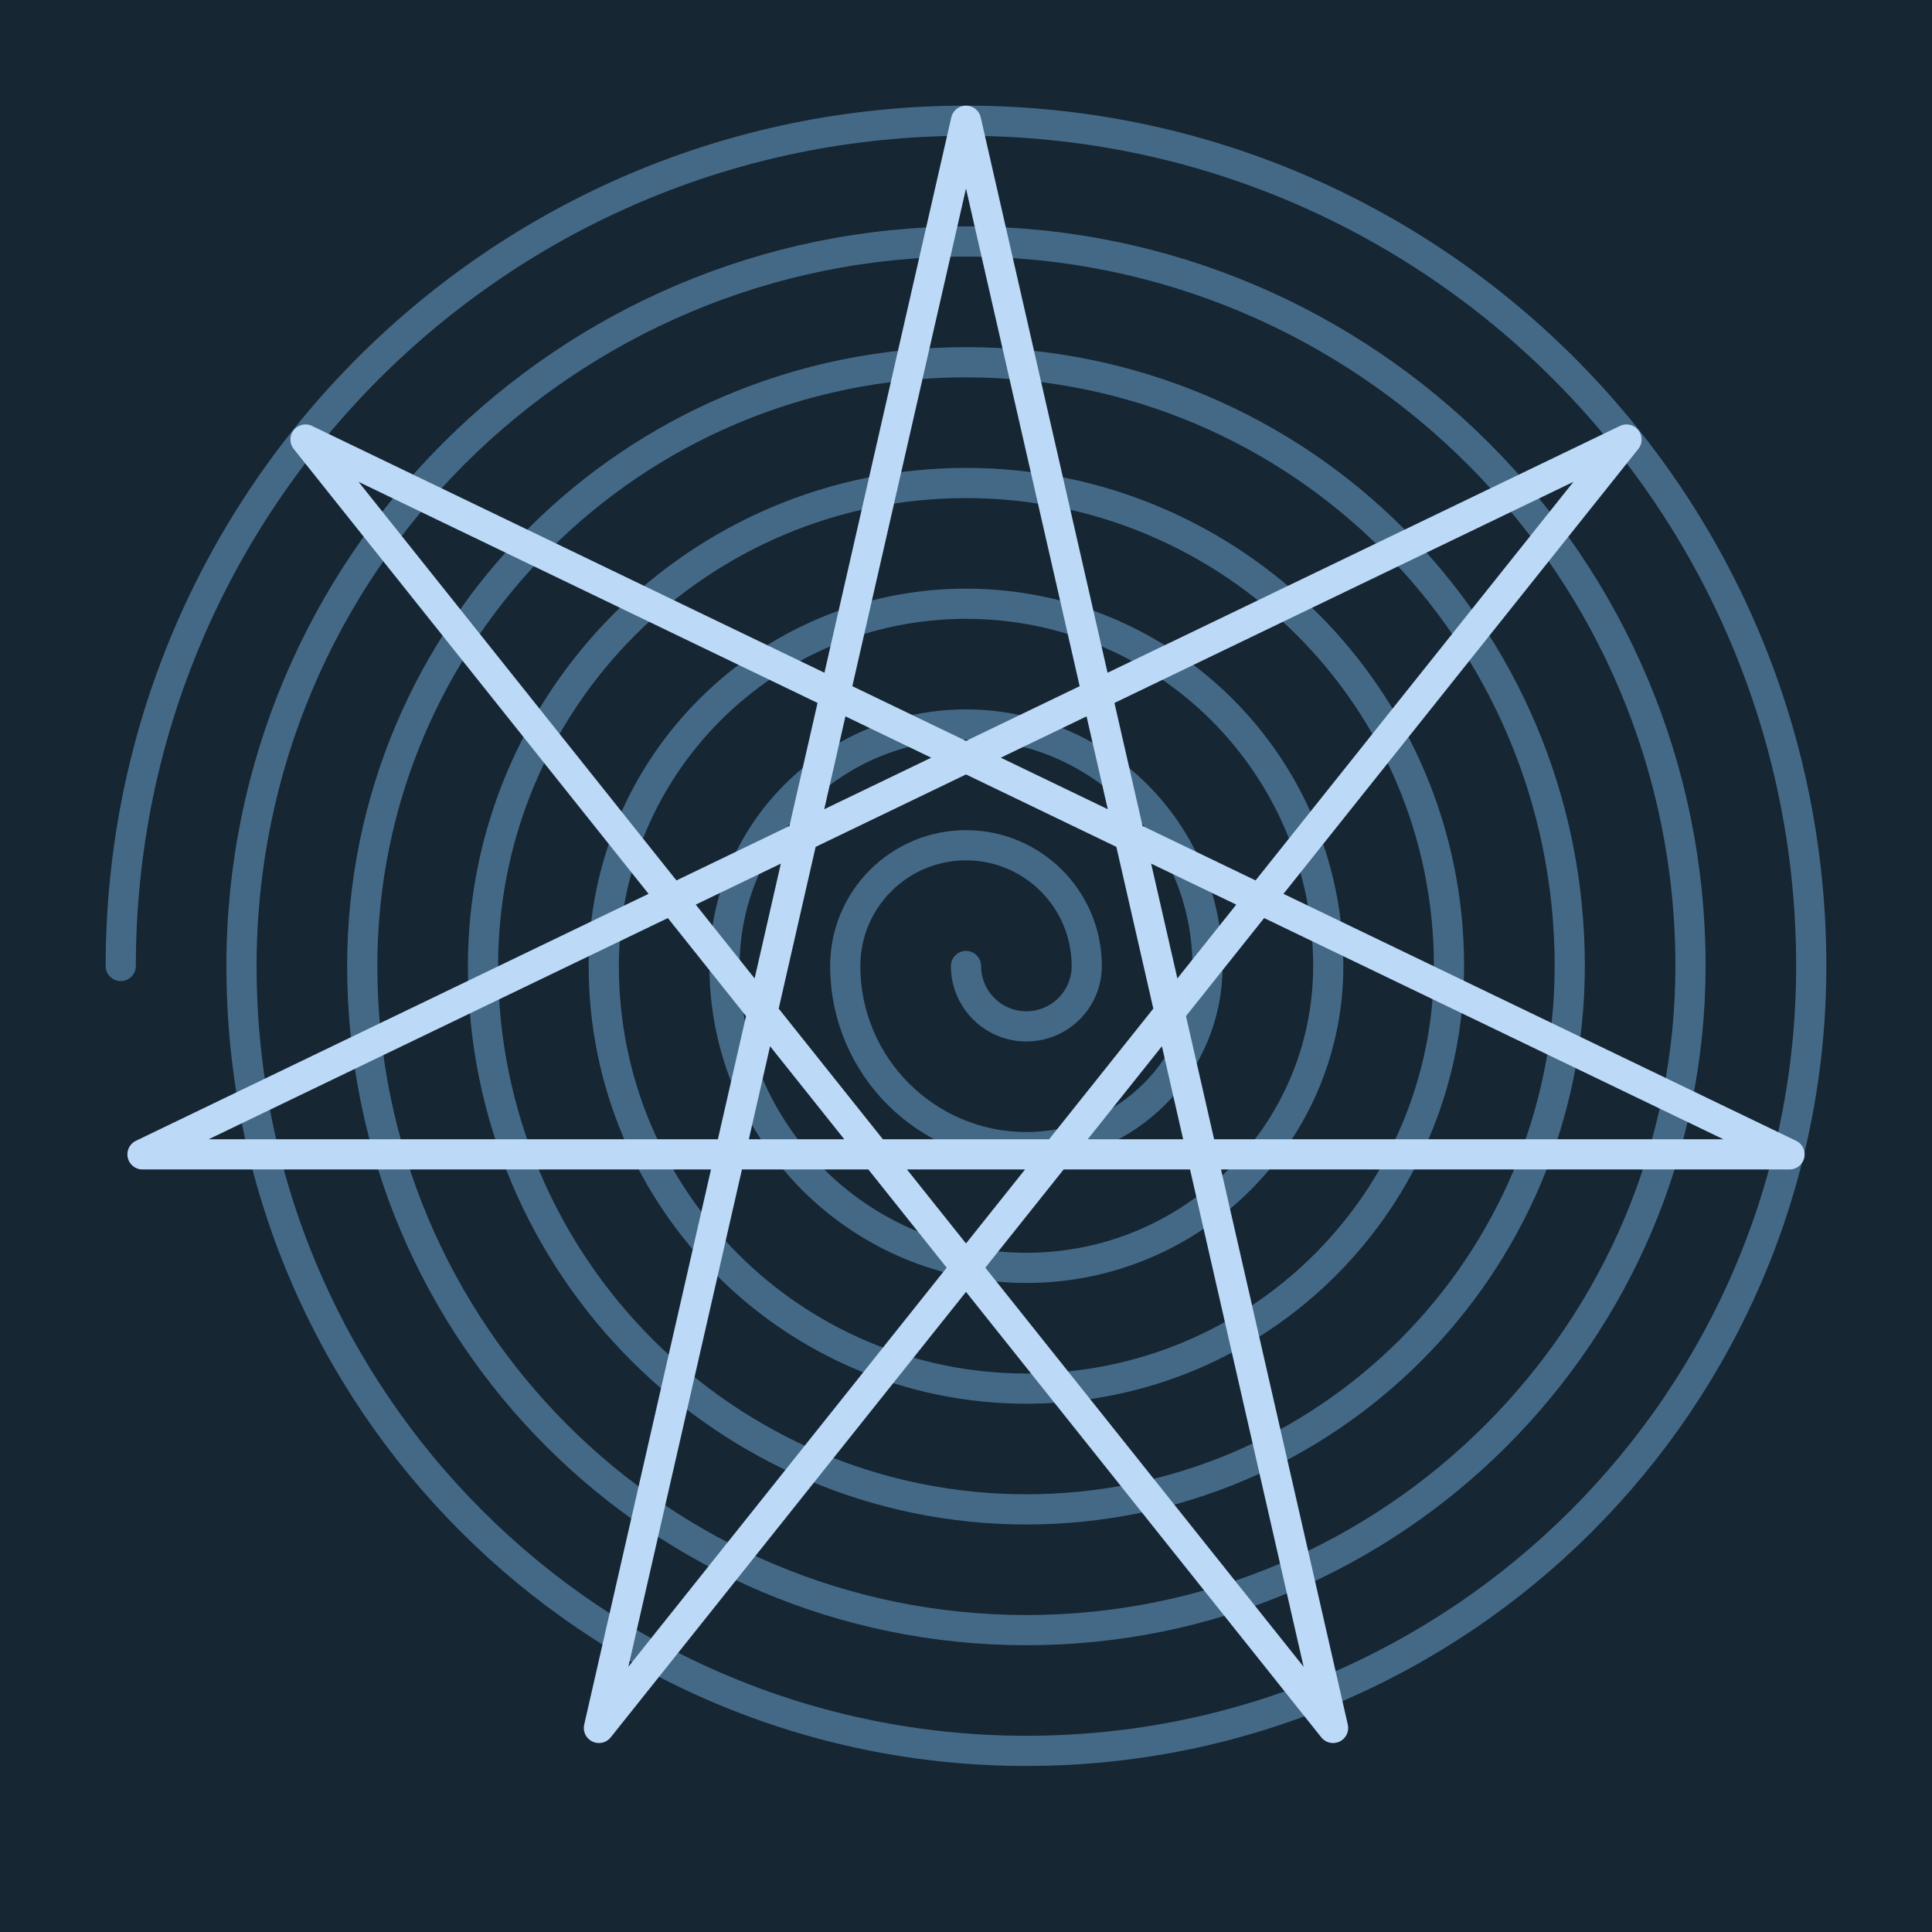
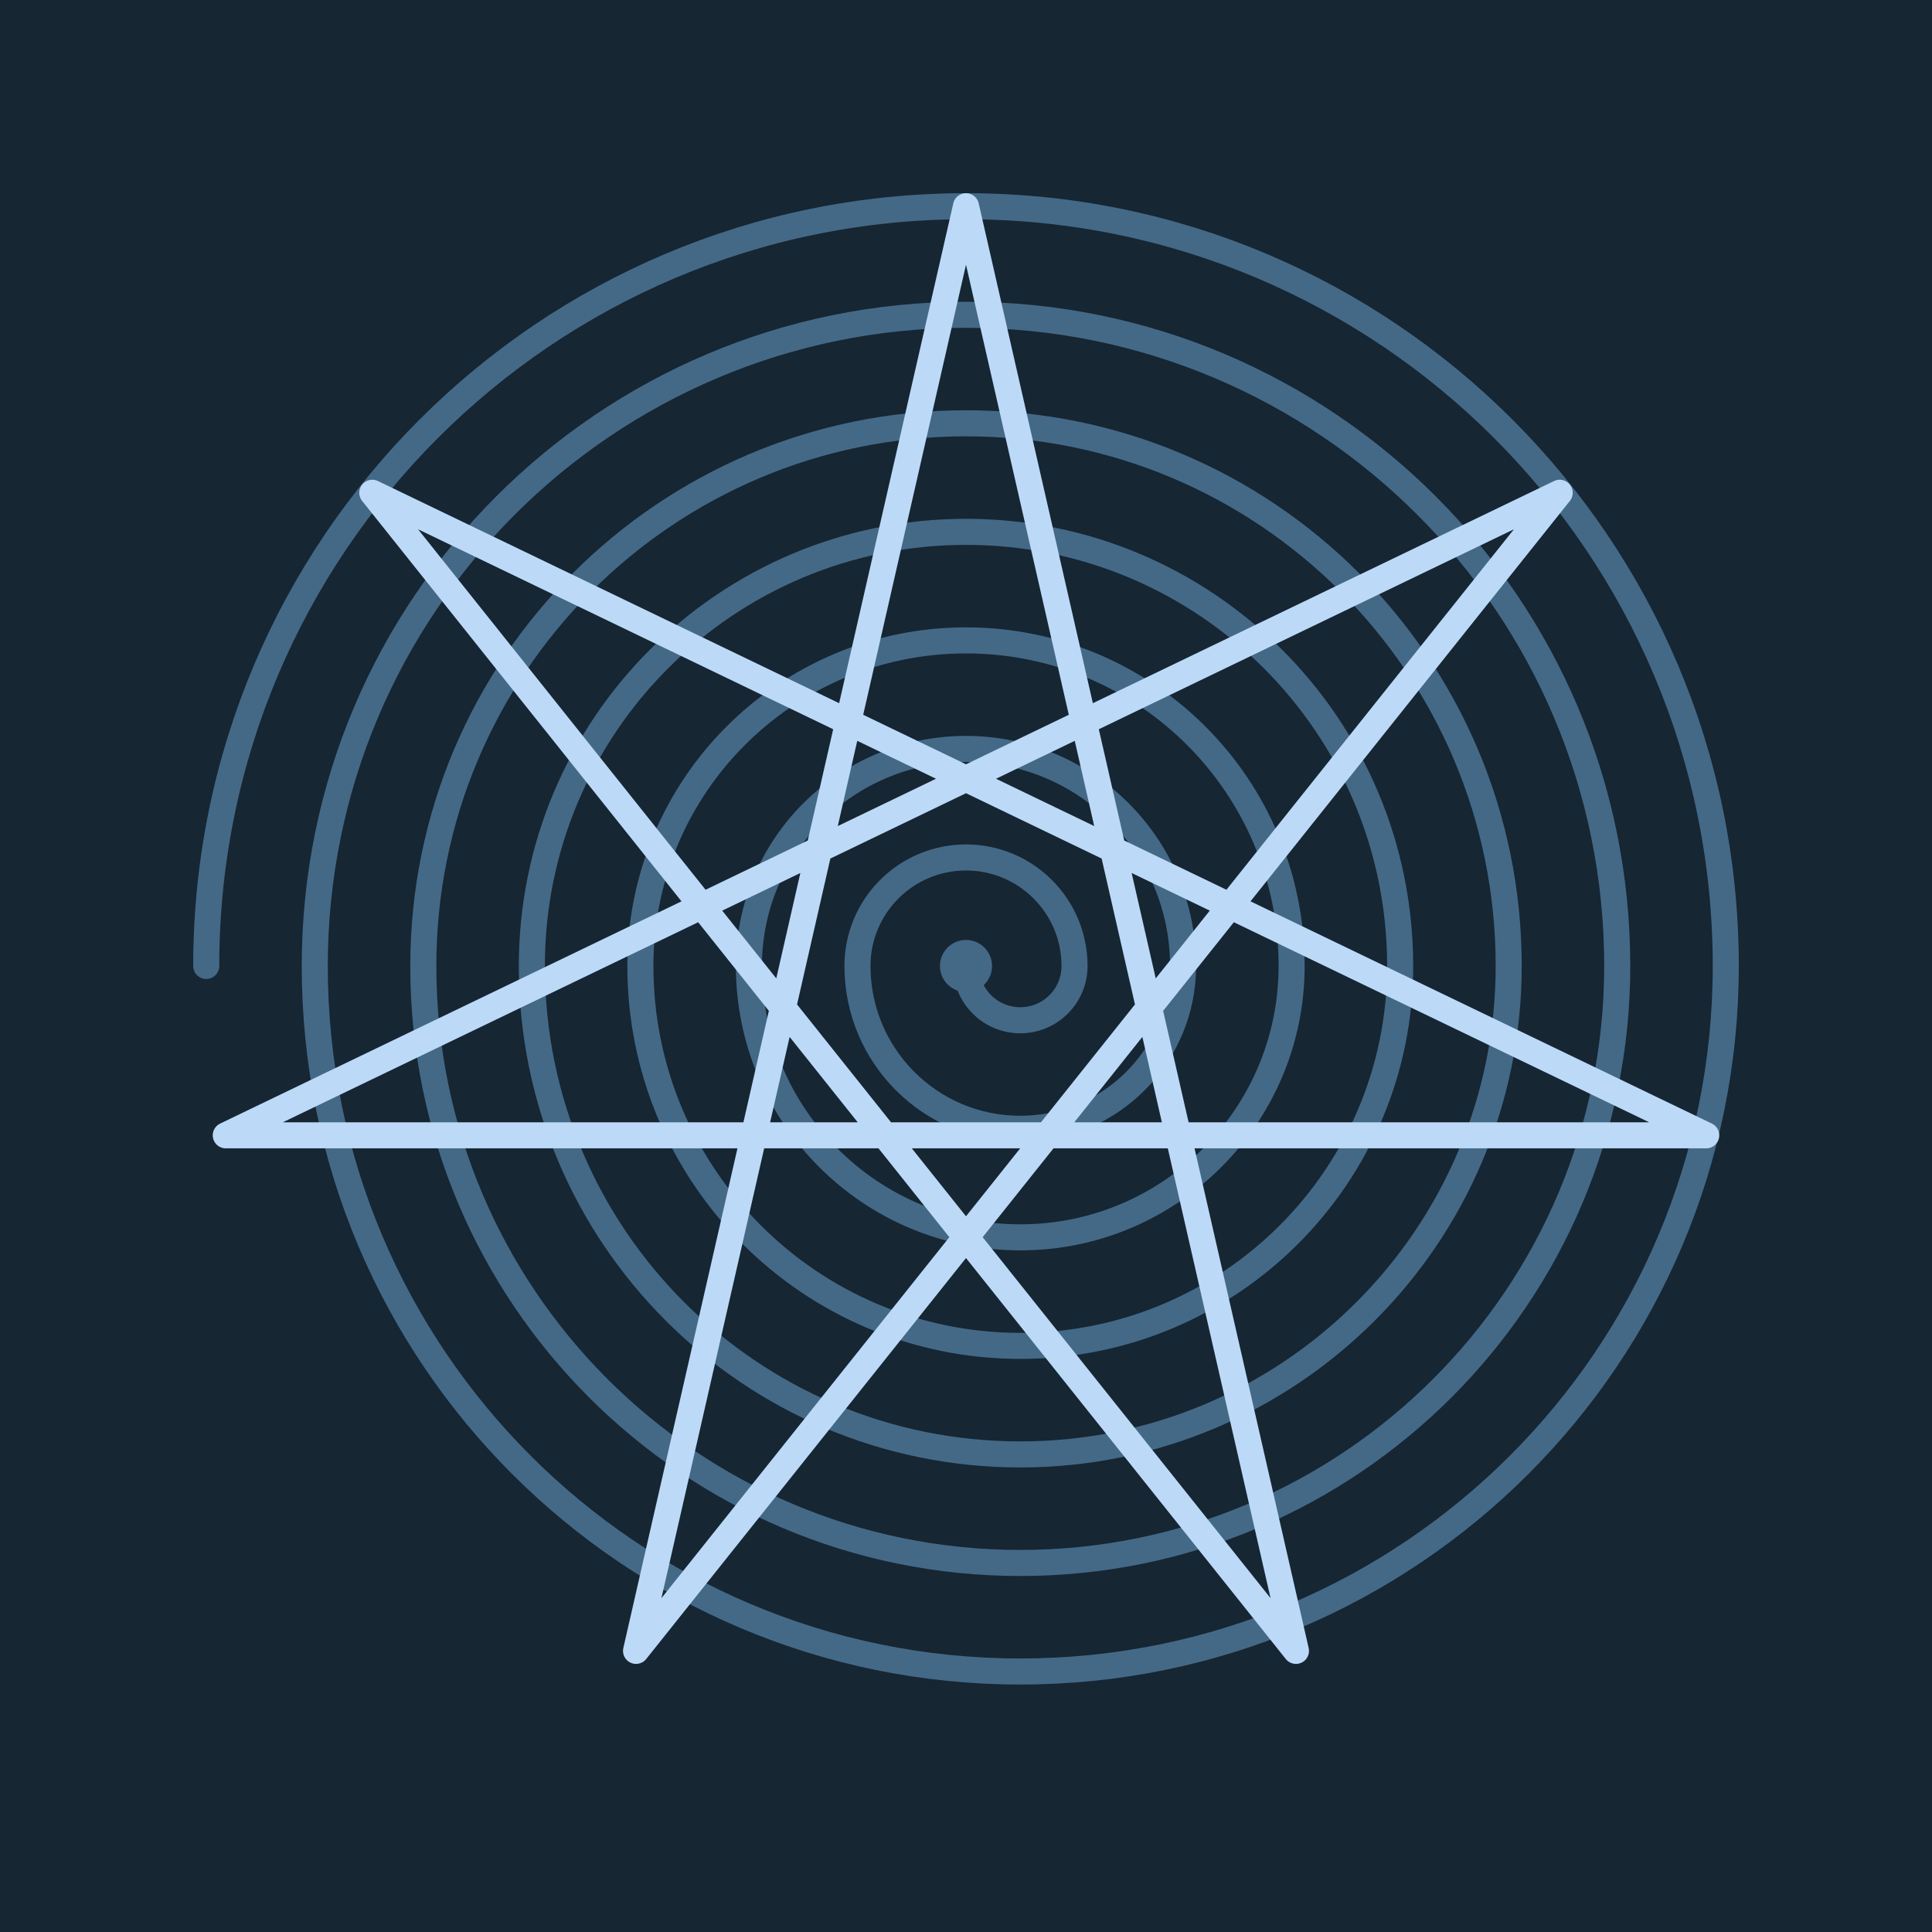
- <svg xmlns="http://www.w3.org/2000/svg" width="1600" height="1600">
-   <style>#b{fill:#162633}#s{stroke:#446987}#h{stroke:#bcdaf8}path{fill:none;stroke-width:25;stroke-linecap:round;stroke-linejoin:round}</style>
-   <rect id="b" width="1600" height="1600" />
-   <path id="s" d="m100 800a700 700 0 0 1 1400 0 650 650 0 0 1-1300 0 600 600 0 0 1 1200 0 550 550 0 0 1-1100 0 500 500 0 0 1 1e3 0 450 450 0 0 1-900 0 400 400 0 0 1 800 0 350 350 0 0 1-700 0 300 300 0 0 1 600 0 250 250 0 0 1-500 0 200 200 0 0 1 400 0 150 150 0 0 1-300 0 100 100 0 0 1 200 0 50 50 0 0 1-100 0" />
-   <path id="h" d="m800 100 304 1331-851-1067 1229 592h-1364l1229-592-851 1067z" />
+ <svg xmlns="http://www.w3.org/2000/svg" viewBox="-890 -890 1780 1780" width="1780" height="1780">
+   <style>
+         .b { fill: #162633 }
+         .s { stroke: #446987 }
+         .c { fill: #446987 }
+         .h { stroke: #bcdaf8 }
+         path { fill: none;
+                stroke-width: 24;
+                stroke-linecap: round;
+                stroke-linejoin: round }
+     </style>
+   <rect class="b" x="-890" width="1780" y="-890" height="1780" />
+   <path class="s" d="M -700 0 A 700 700 0 0 1  700 0                                   650 650 0 0 1 -600 0                                   600 600 0 0 1  600 0                                   550 550 0 0 1 -500 0                                   500 500 0 0 1  500 0                                   450 450 0 0 1 -400 0                                   400 400 0 0 1  400 0                                   350 350 0 0 1 -300 0                                   300 300 0 0 1  300 0                                   250 250 0 0 1 -200 0                                   200 200 0 0 1  200 0                                   150 150 0 0 1 -100 0                                   100 100 0 0 1  100 0                                    50  50 0 0 1    0 0" />
+   <circle class="c" cx="0" cy="0" r="24" />
+   <path class="h" d="M    0 -700                          -304  631                           547 -436                          -682  156                           682  156                          -547 -436                           304  631 Z" />
</svg>
